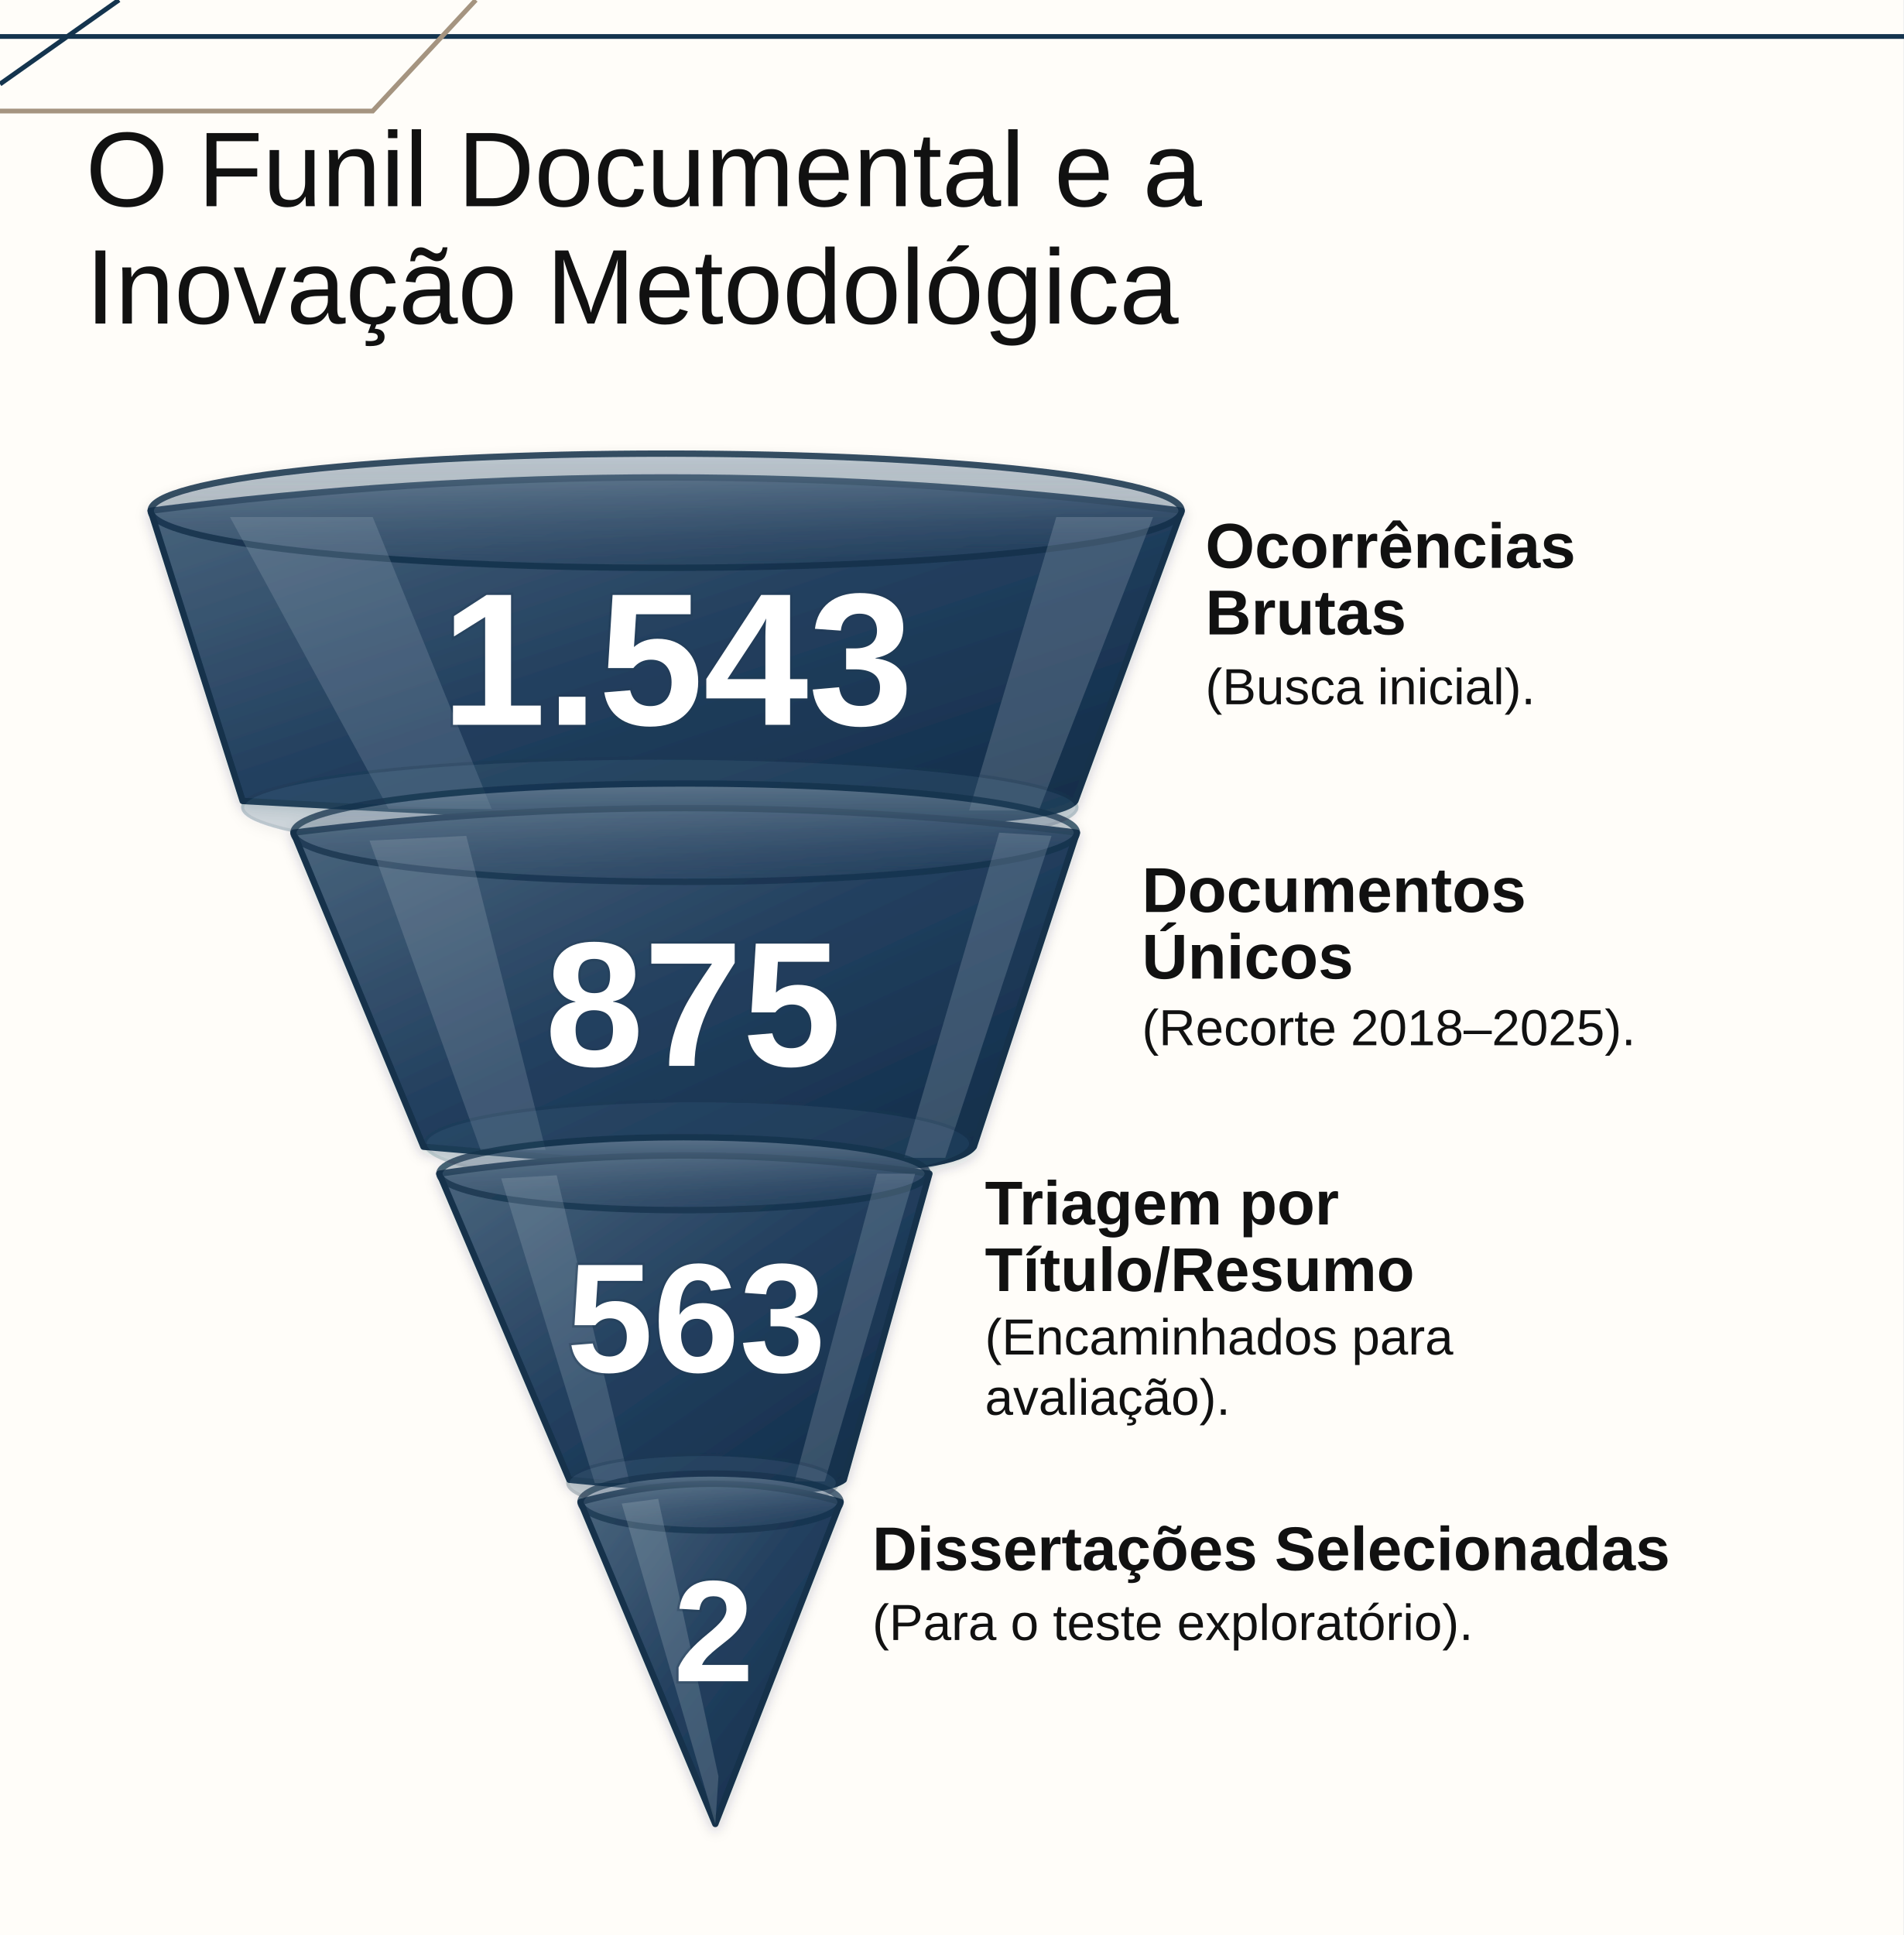
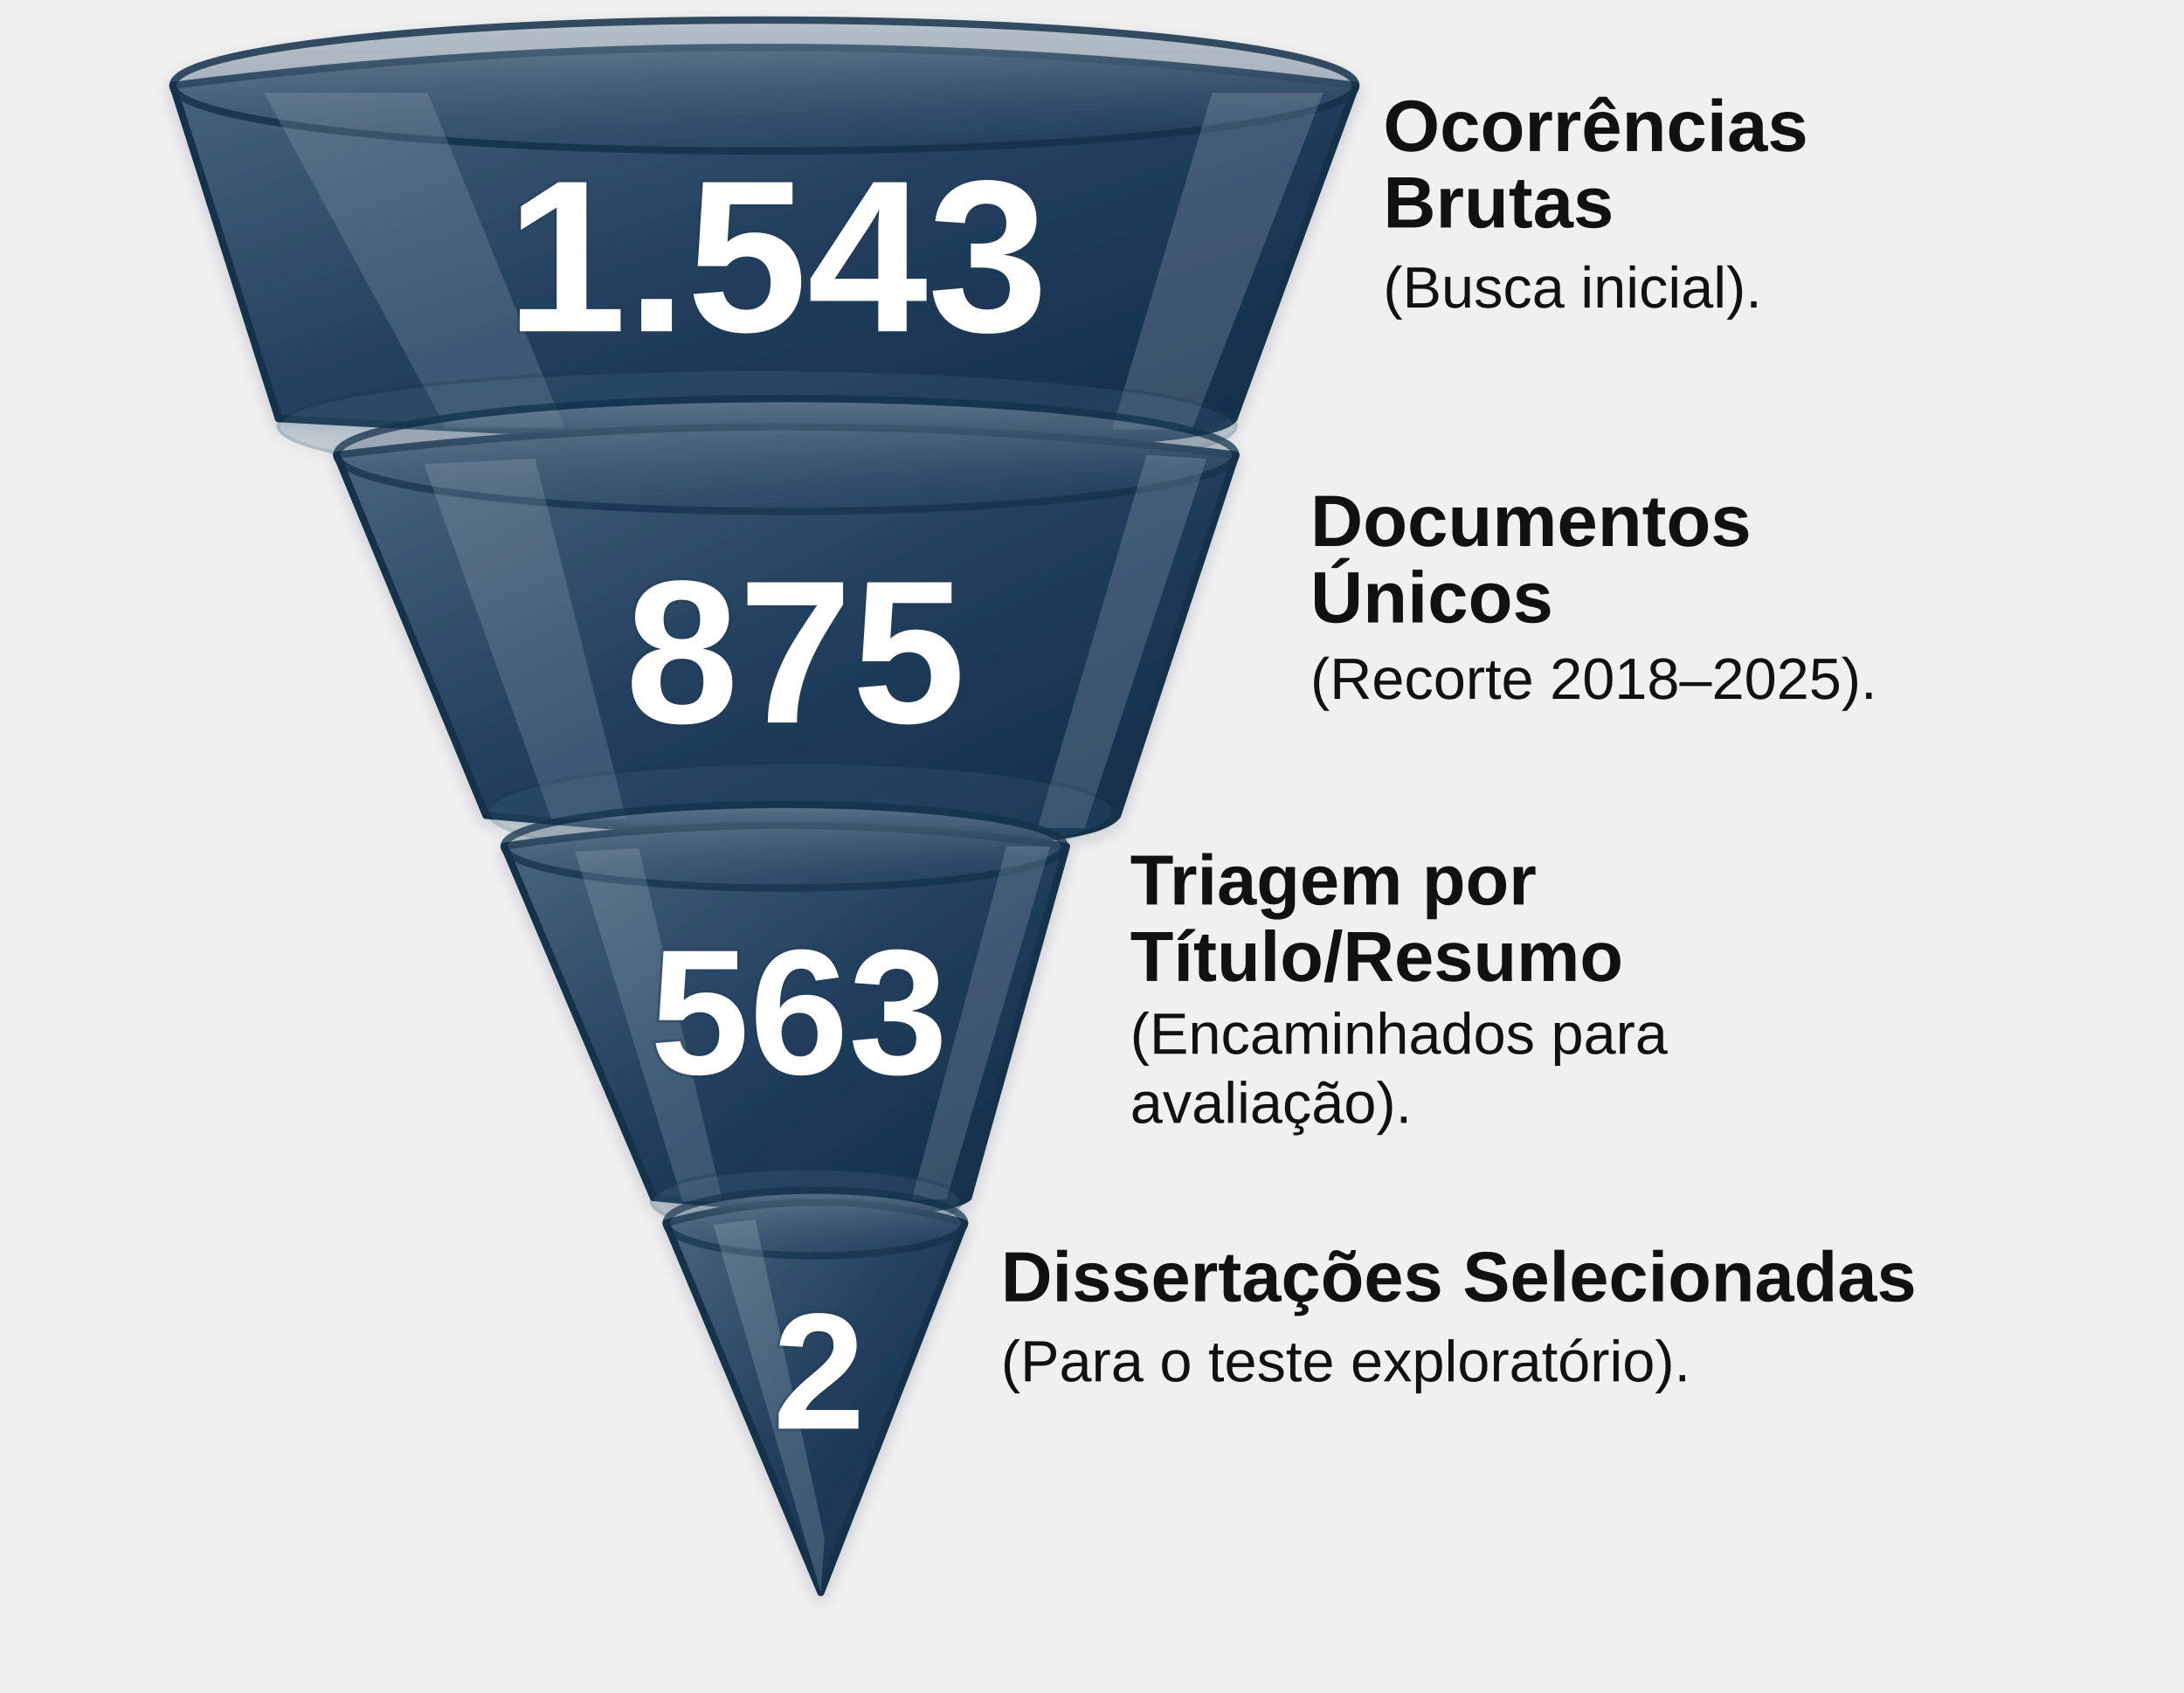
- <svg xmlns="http://www.w3.org/2000/svg" width="1200" height="1220" viewBox="0 0 1200 1220" role="img" aria-labelledby="titulo descricao">
+ <svg xmlns="http://www.w3.org/2000/svg" width="1200" height="930" viewBox="0 0 1200 930" preserveAspectRatio="xMidYMid meet" role="img" aria-labelledby="titulo descricao">
  <defs>
    <linearGradient id="azul" x1="0" x2="1" y1="0" y2="1">
      <stop offset="0" stop-color="#4b667e" />
      <stop offset=".5" stop-color="#223f5e" />
      <stop offset="1" stop-color="#102b47" />
    </linearGradient>
    <linearGradient id="luz" x1="0" y1="0" x2="0" y2="1">
      <stop stop-color="#93a6b6" stop-opacity=".65" />
      <stop offset="1" stop-color="#233c59" stop-opacity=".25" />
    </linearGradient>
    <filter id="sombra" x="-15%" y="-20%" width="135%" height="150%">
      <feDropShadow dx="0" dy="3" stdDeviation="4" flood-color="#142d46" flood-opacity=".18" />
    </filter>
  </defs>
-   <rect width="1200" height="1220" fill="#fffdf9" />
-   <path d="M0 53L75 0M0 23H1220" fill="none" stroke="#14344e" stroke-width="3" />
-   <path d="M0 70H235L300 0" fill="none" stroke="#a59480" stroke-width="3" />
-   <text x="54" y="130" font-family="Arial, sans-serif" font-size="67" font-weight="400" fill="#111">O Funil Documental e a</text>
-   <text x="54" y="204" font-family="Arial, sans-serif" font-size="67" font-weight="400" fill="#111">Inovação Metodológica</text>
-   <g filter="url(#sombra)" stroke="#14314b" stroke-width="4" stroke-linejoin="round">
-     <path d="M95 322Q420 280 745 322L678 505Q656 533 153 505Z" fill="url(#azul)" />
-     <ellipse cx="420" cy="322" rx="325" ry="36" fill="url(#luz)" opacity=".86" />
-     <path d="M145 326L235 326 310 510 245 510Z" fill="#b2c4d0" opacity=".20" stroke="none" />
-     <path d="M666 326L727 326 655 511 611 511Z" fill="#ced9e2" opacity=".20" stroke="none" />
-     <ellipse cx="416" cy="509" rx="263" ry="31" fill="#486b87" opacity=".24" stroke="#183650" stroke-width="2" />
-     <path d="M185 525Q432 494 679 525L614 723Q592 752 267 723Z" fill="url(#azul)" />
-     <ellipse cx="432" cy="525" rx="247" ry="31" fill="url(#luz)" opacity=".74" />
-     <path d="M233 530L294 527 344 725 303 725Z" fill="#c2d1dc" opacity=".19" stroke="none" />
-     <path d="M630 525L663 527 596 730 570 730Z" fill="#c8d6df" opacity=".20" stroke="none" />
-     <ellipse cx="440" cy="721" rx="172" ry="27" fill="#466989" opacity=".20" stroke="#183650" stroke-width="2" />
-     <path d="M277 740Q431 717 586 740L532 933Q512 948 359 933Z" fill="url(#azul)" />
-     <ellipse cx="431" cy="740" rx="154" ry="23" fill="url(#luz)" opacity=".75" />
-     <path d="M316 743L351 741 397 935 375 935Z" fill="#c3d3de" opacity=".19" stroke="none" />
-     <path d="M553 740L577 740 520 934 501 934Z" fill="#cddbe4" opacity=".19" stroke="none" />
-     <ellipse cx="443" cy="935" rx="85" ry="18" fill="#476583" opacity=".28" stroke="#183650" stroke-width="2" />
-     <path d="M366 947Q450 924 530 947L451 1150Z" fill="url(#azul)" />
-     <ellipse cx="448" cy="947" rx="82" ry="18" fill="url(#luz)" opacity=".68" />
-     <path d="M392 948L415 945 453 1120 451 1150Z" fill="#cfdae1" opacity=".2" stroke="none" />
-   </g>
-   <g fill="#fff" font-family="Arial, sans-serif" font-weight="700" text-anchor="middle" stroke="#233b53" stroke-opacity=".33" stroke-width="3" paint-order="stroke">
-     <text x="427" y="457" font-size="119">1.543</text>
-     <text x="437" y="672" font-size="112">875</text>
-     <text x="439" y="865" font-size="98">563</text>
-     <text x="450" y="1060" font-size="91">2</text>
-   </g>
-   <g font-family="Arial, sans-serif" fill="#111" font-size="32">
-     <text x="760" y="358" font-size="40" font-weight="700">Ocorrências</text>
-     <text x="760" y="400" font-size="40" font-weight="700">Brutas</text>
-     <text x="760" y="444">(Busca inicial).</text>
-     <text x="720" y="575" font-size="40" font-weight="700">Documentos</text>
-     <text x="720" y="617" font-size="40" font-weight="700">Únicos</text>
-     <text x="720" y="659">(Recorte 2018–2025).</text>
-     <text x="621" y="772" font-size="39" font-weight="700">Triagem por</text>
-     <text x="621" y="814" font-size="39" font-weight="700">Título/Resumo</text>
-     <text x="621" y="854">(Encaminhados para</text>
-     <text x="621" y="892">avaliação).</text>
-     <text x="550" y="990" font-size="39" font-weight="700">Dissertações Selecionadas</text>
-     <text x="550" y="1034">(Para o teste exploratório).</text>
+   <g transform="translate(0,-275)">
+     <g filter="url(#sombra)" stroke="#14314b" stroke-width="4" stroke-linejoin="round">
+       <path d="M95 322Q420 280 745 322L678 505Q656 533 153 505Z" fill="url(#azul)" />
+       <ellipse cx="420" cy="322" rx="325" ry="36" fill="url(#luz)" opacity=".86" />
+       <path d="M145 326L235 326 310 510 245 510Z" fill="#b2c4d0" opacity=".20" stroke="none" />
+       <path d="M666 326L727 326 655 511 611 511Z" fill="#ced9e2" opacity=".20" stroke="none" />
+       <ellipse cx="416" cy="509" rx="263" ry="31" fill="#486b87" opacity=".24" stroke="#183650" stroke-width="2" />
+       <path d="M185 525Q432 494 679 525L614 723Q592 752 267 723Z" fill="url(#azul)" />
+       <ellipse cx="432" cy="525" rx="247" ry="31" fill="url(#luz)" opacity=".74" />
+       <path d="M233 530L294 527 344 725 303 725Z" fill="#c2d1dc" opacity=".19" stroke="none" />
+       <path d="M630 525L663 527 596 730 570 730Z" fill="#c8d6df" opacity=".20" stroke="none" />
+       <ellipse cx="440" cy="721" rx="172" ry="27" fill="#466989" opacity=".20" stroke="#183650" stroke-width="2" />
+       <path d="M277 740Q431 717 586 740L532 933Q512 948 359 933Z" fill="url(#azul)" />
+       <ellipse cx="431" cy="740" rx="154" ry="23" fill="url(#luz)" opacity=".75" />
+       <path d="M316 743L351 741 397 935 375 935Z" fill="#c3d3de" opacity=".19" stroke="none" />
+       <path d="M553 740L577 740 520 934 501 934Z" fill="#cddbe4" opacity=".19" stroke="none" />
+       <ellipse cx="443" cy="935" rx="85" ry="18" fill="#476583" opacity=".28" stroke="#183650" stroke-width="2" />
+       <path d="M366 947Q450 924 530 947L451 1150Z" fill="url(#azul)" />
+       <ellipse cx="448" cy="947" rx="82" ry="18" fill="url(#luz)" opacity=".68" />
+       <path d="M392 948L415 945 453 1120 451 1150Z" fill="#cfdae1" opacity=".2" stroke="none" />
+     </g>
+     <g fill="#fff" font-family="Arial, sans-serif" font-weight="700" text-anchor="middle" stroke="#233b53" stroke-opacity=".33" stroke-width="3" paint-order="stroke">
+       <text x="427" y="457" font-size="119">1.543</text>
+       <text x="437" y="672" font-size="112">875</text>
+       <text x="439" y="865" font-size="98">563</text>
+       <text x="450" y="1060" font-size="91">2</text>
+     </g>
+     <g font-family="Arial, sans-serif" fill="#111" font-size="32">
+       <text x="760" y="358" font-size="40" font-weight="700">Ocorrências</text>
+       <text x="760" y="400" font-size="40" font-weight="700">Brutas</text>
+       <text x="760" y="444">(Busca inicial).</text>
+       <text x="720" y="575" font-size="40" font-weight="700">Documentos</text>
+       <text x="720" y="617" font-size="40" font-weight="700">Únicos</text>
+       <text x="720" y="659">(Recorte 2018–2025).</text>
+       <text x="621" y="772" font-size="39" font-weight="700">Triagem por</text>
+       <text x="621" y="814" font-size="39" font-weight="700">Título/Resumo</text>
+       <text x="621" y="854">(Encaminhados para</text>
+       <text x="621" y="892">avaliação).</text>
+       <text x="550" y="990" font-size="39" font-weight="700">Dissertações Selecionadas</text>
+       <text x="550" y="1034">(Para o teste exploratório).</text>
+     </g>
  </g>
</svg>
